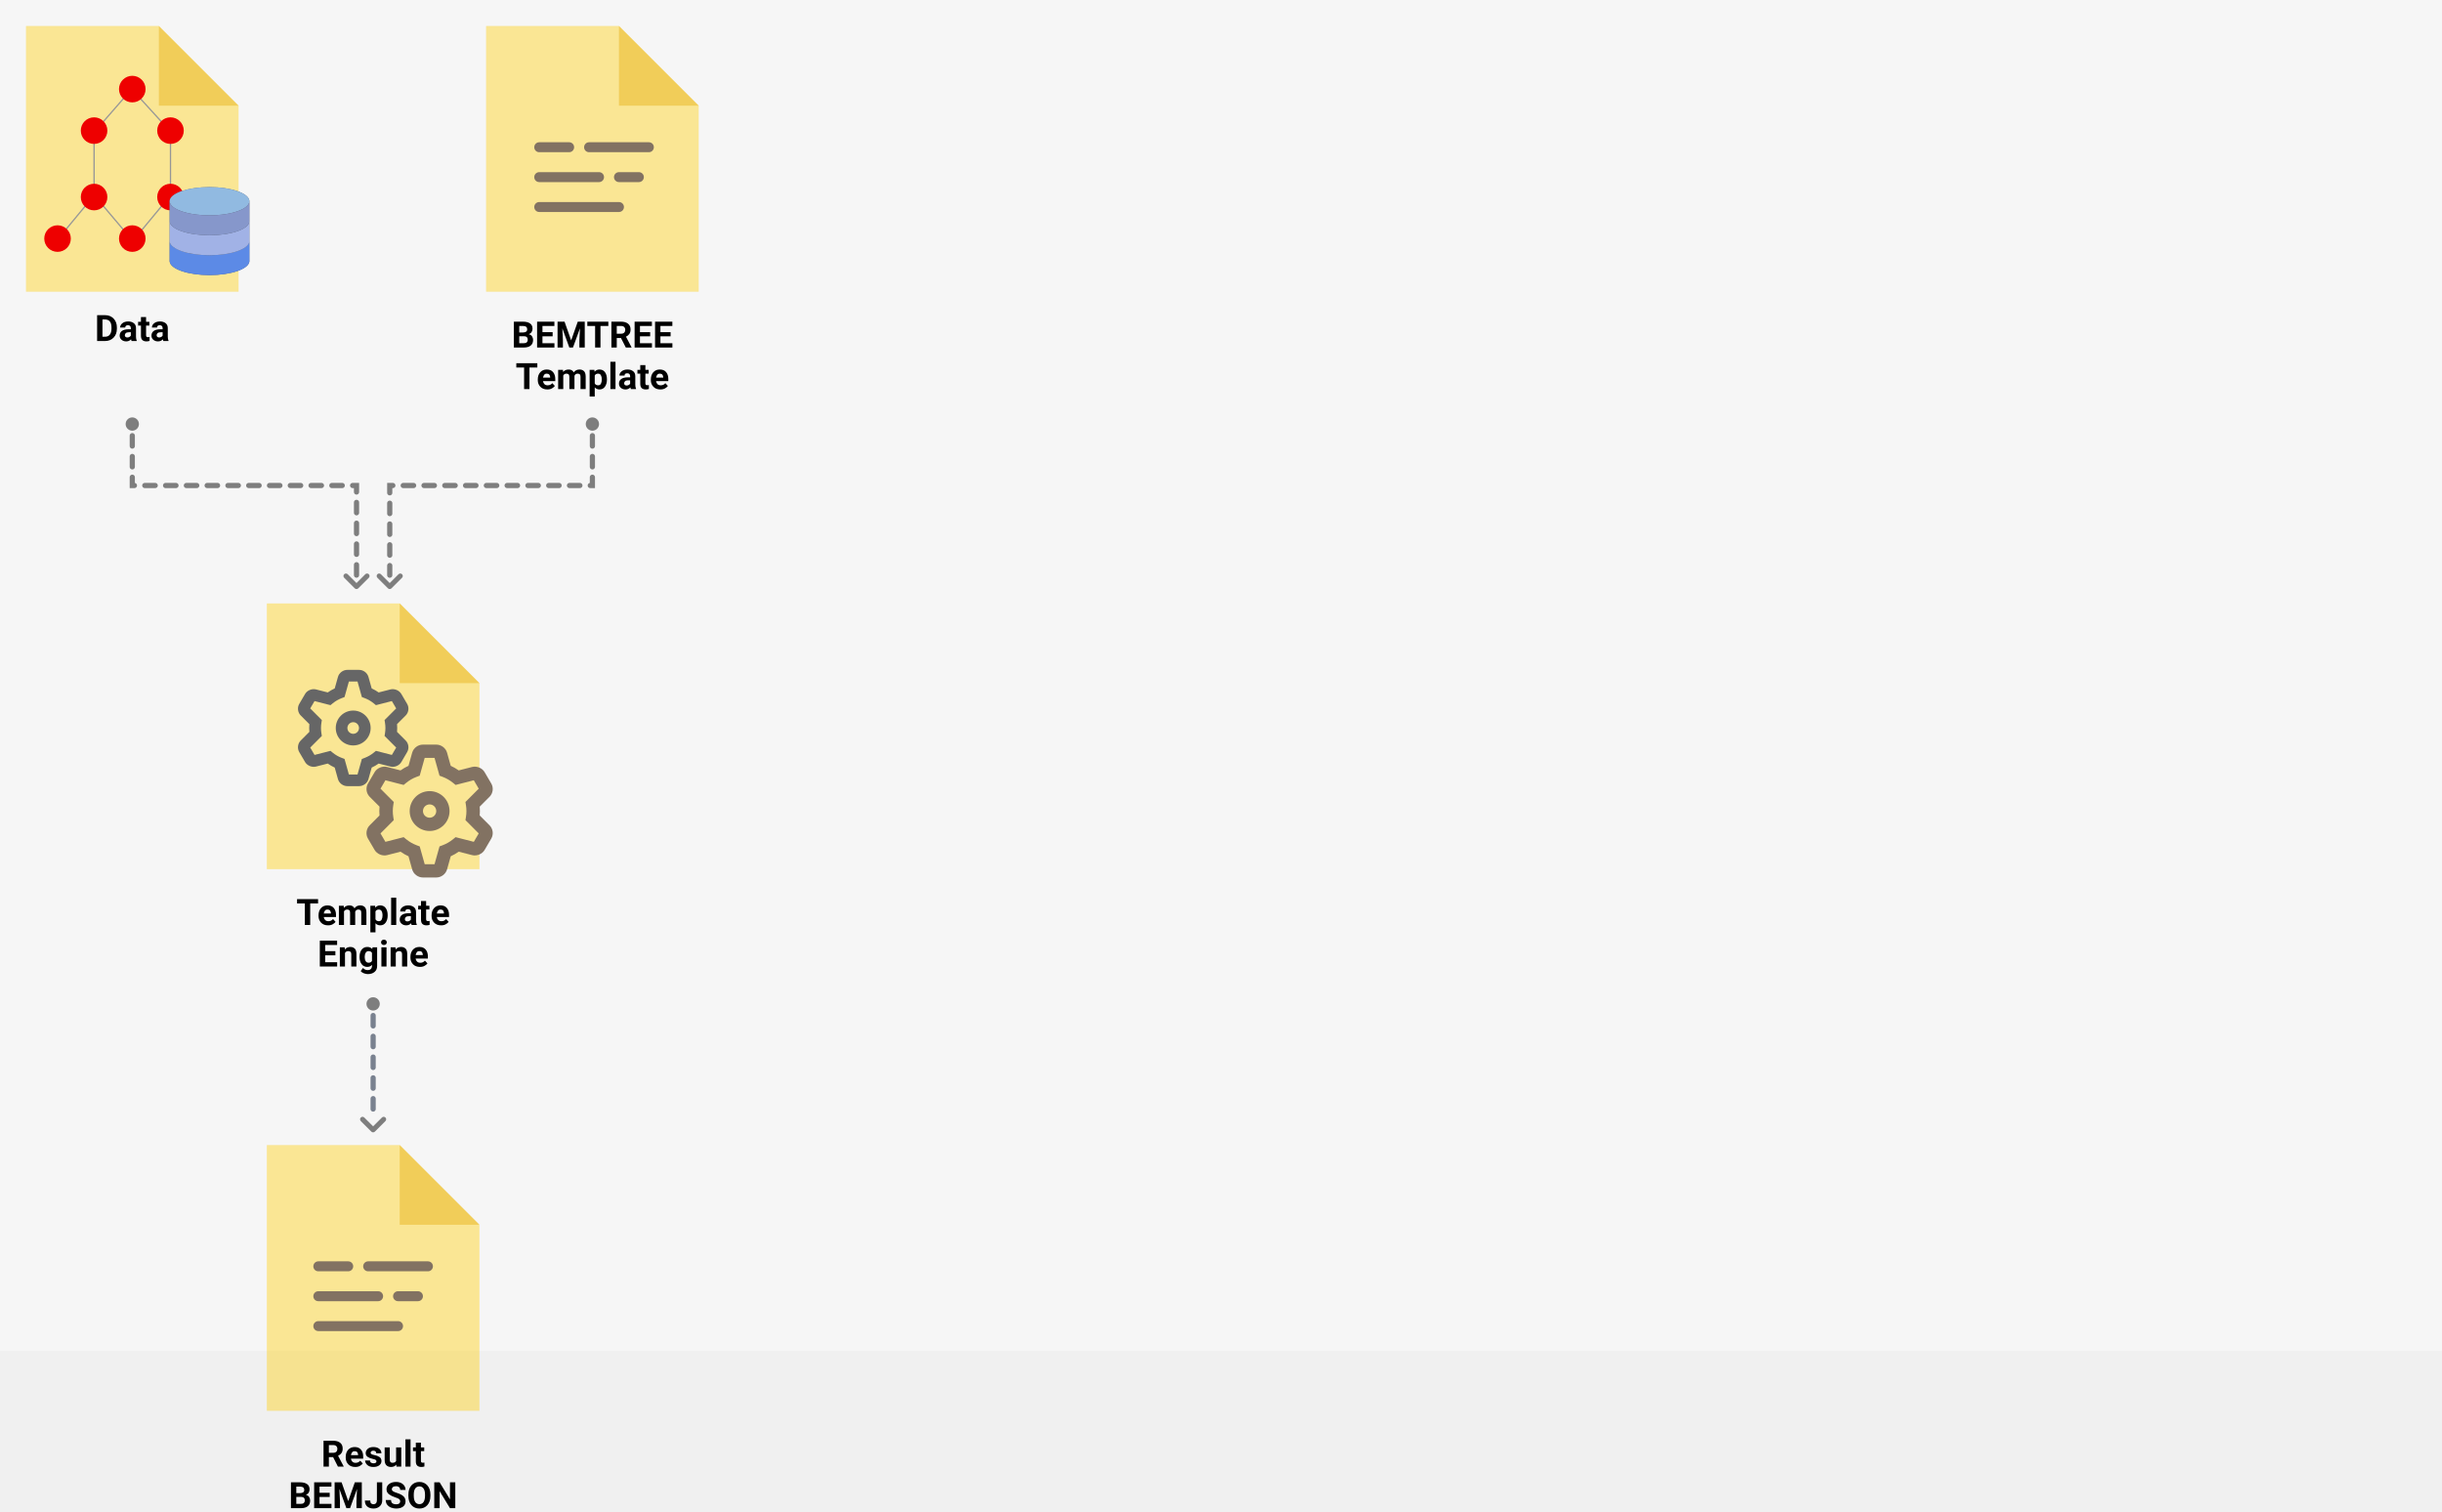
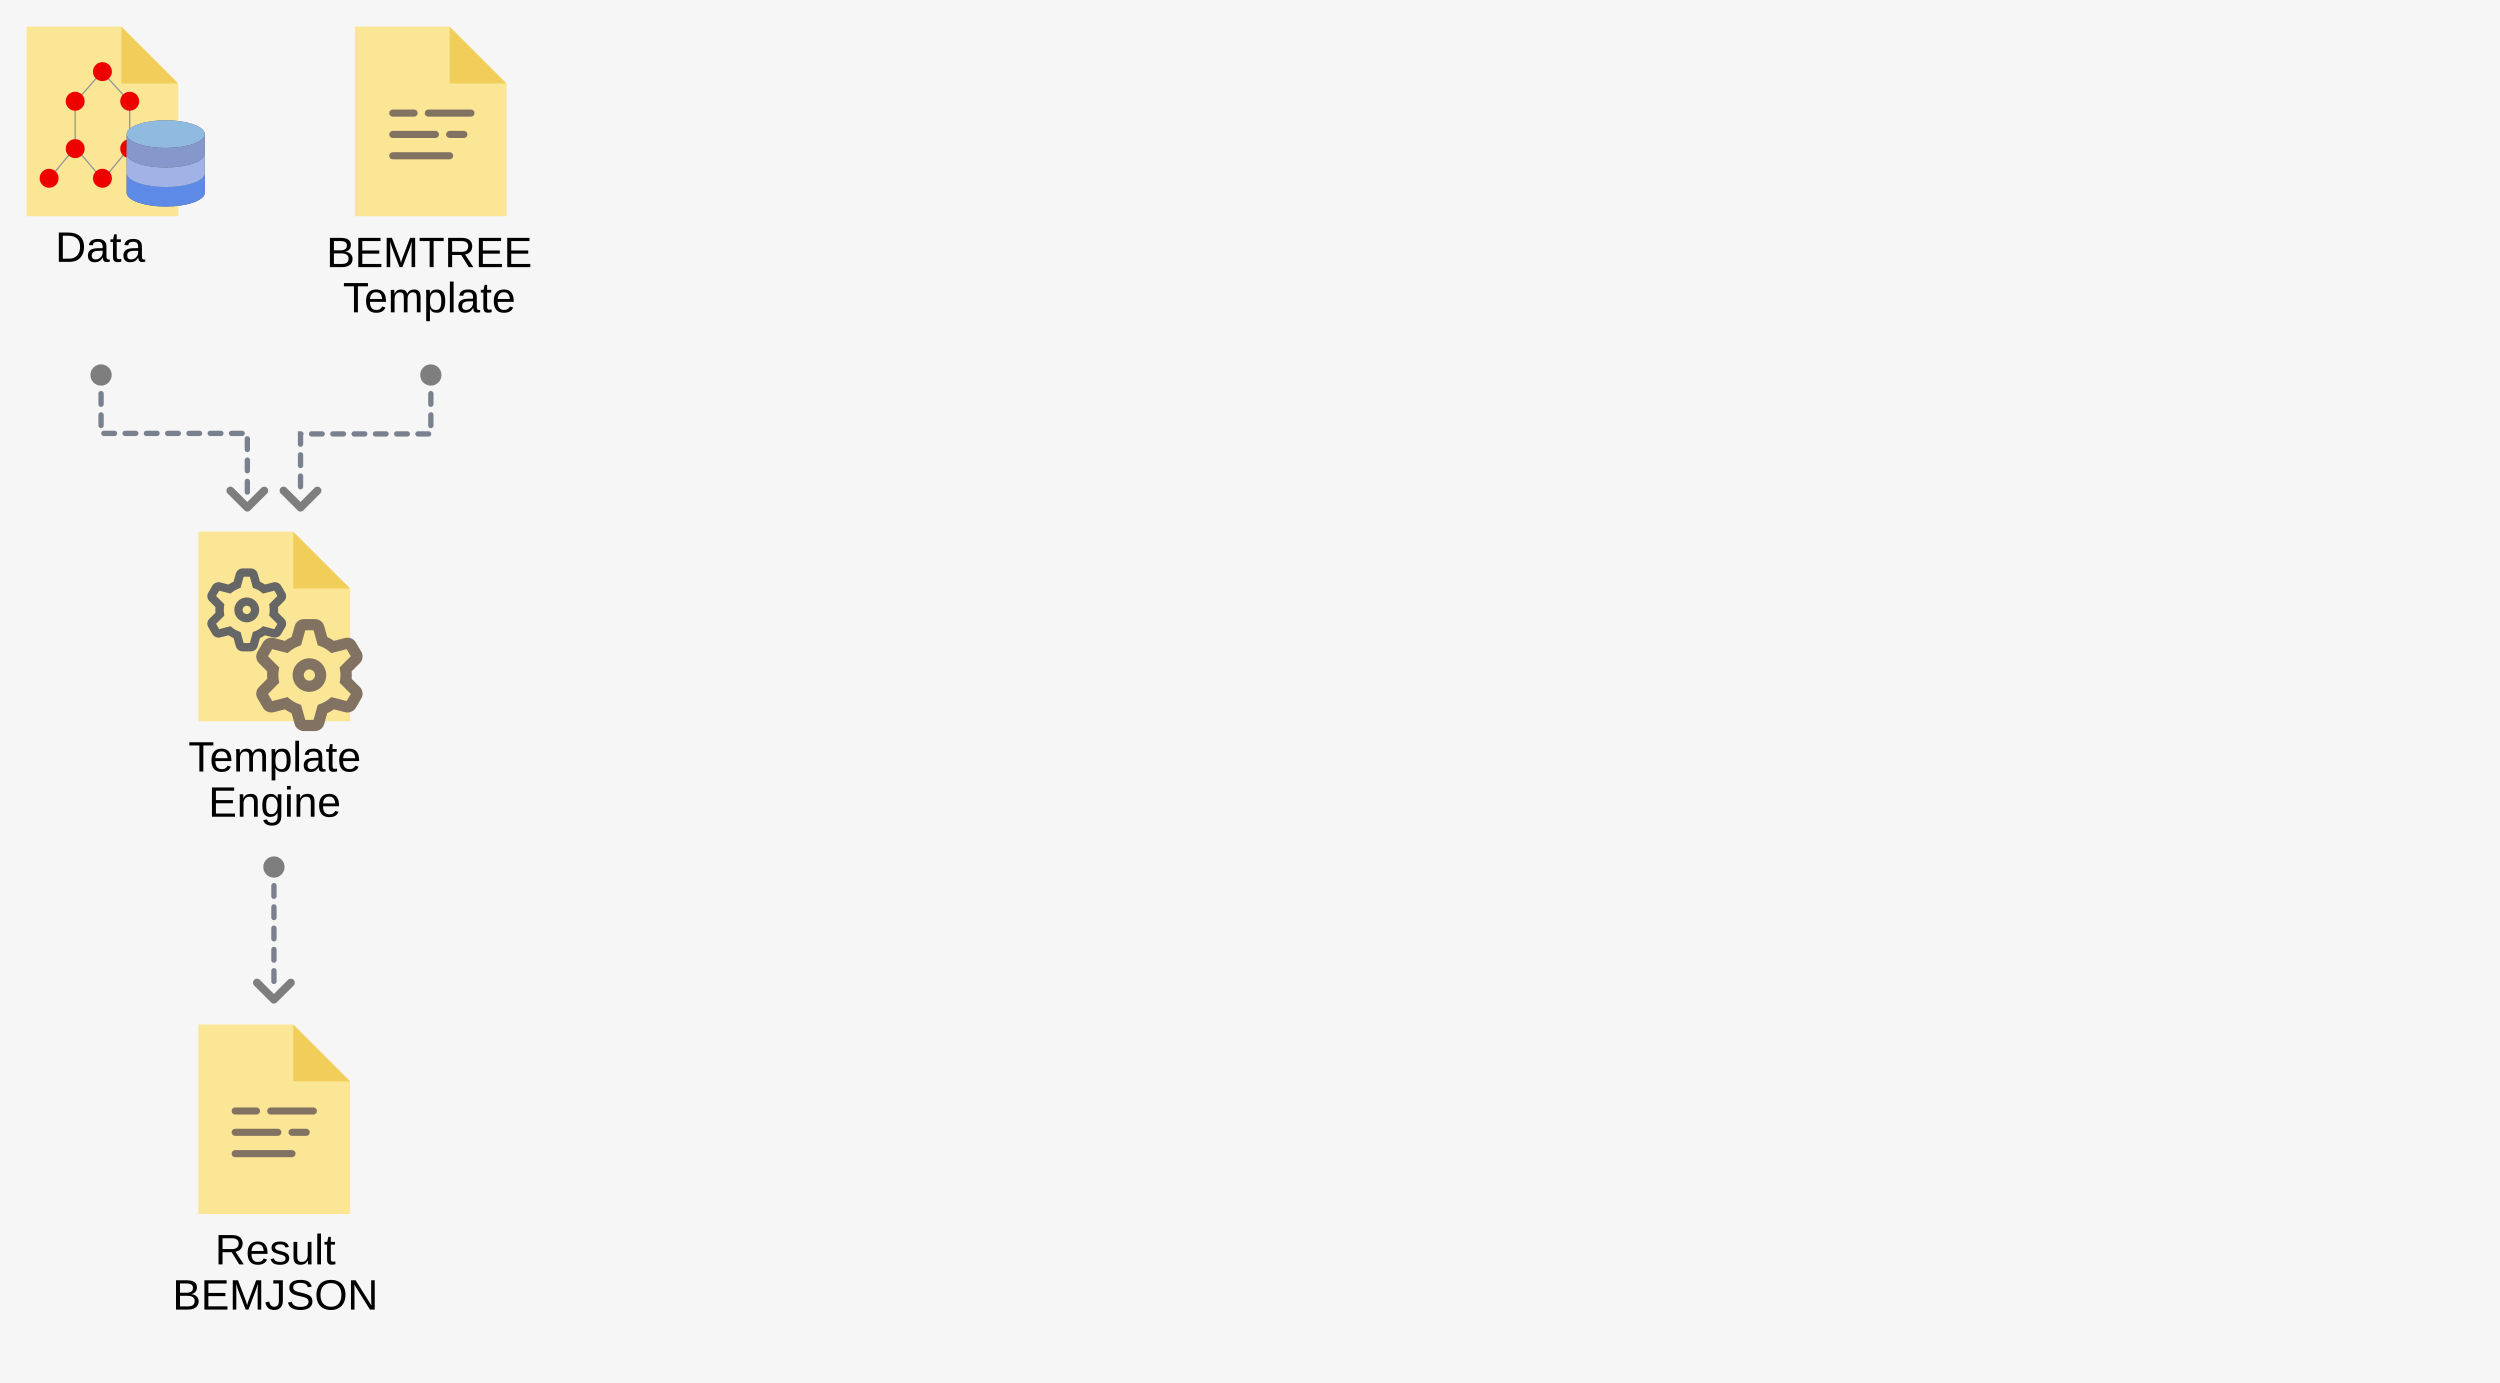
- <svg xmlns="http://www.w3.org/2000/svg" width="940px" height="582px" viewBox="0 0 940 582" version="1.1">
+ <svg xmlns="http://www.w3.org/2000/svg" width="940px" height="520px" viewBox="0 0 940 520" version="1.1">
  <defs />
  <g id="Page-1" stroke="none" stroke-width="1" fill="none" fill-rule="evenodd">
    <g id="bemtree">
      <rect id="Rectangle-231" fill="#FFFFFF" opacity="0.4" x="0" y="0" width="940" height="520" />
      <g id="Group-3" transform="translate(10, 10)">
-         <g id="Group-2" transform="translate(38.36317, 150.6803)">
-           <g id="Group" transform="translate(46.99488, 33.24808) scale(-1, 1) rotate(90) translate(-46.99488, -33.24808) translate(13.7468, -13.7468)">
-             <path d="M65.801,88.189 L61.728,84.116 C61.353,83.745 60.748,83.746 60.374,84.118 C60.194,84.297 60.092,84.541 60.091,84.795 C60.091,85.049 60.192,85.293 60.371,85.473 L63.765,88.865 L60.371,92.258 C60,92.634 60.002,93.238 60.374,93.613 C60.751,93.99 61.355,93.988 61.728,93.614 L65.801,89.542 C65.98,89.363 66.08,89.12 66.079,88.868 C66.082,88.611 65.981,88.368 65.801,88.189 Z" id="Shape" fill="#7E7E7E" fill-rule="nonzero" />
-             <polyline id="Shape" stroke="#7E7E7E" stroke-width="2" stroke-linecap="round" stroke-dasharray="4,4" points="7.033 2.558 26.215 2.558 26.215 88.875 60.742 88.875" />
-             <circle id="Oval" fill="#7E7E7E" fill-rule="nonzero" cx="2.558" cy="2.558" r="2.558" />
+         <g id="setings_cashe_file_icon" transform="translate(53.46973, 374.4846)">
+           <polygon id="Rectangle-231" fill="#FFCC00" opacity="0.4" points="46.782 0.721 11.137 0.721 11.137 72.012 68.17 72.012 68.17 22.108" />
+           <polygon id="Rectangle-232" fill="#E4A800" opacity="0.4" points="46.782 0.721 46.782 22.108 68.17 22.108" />
+           <text id="Result-BEMJSON" font-family="ArialMT, Arial" font-size="16" font-weight="normal" fill="#000000">
+             <tspan x="17.392" y="90.918">Result </tspan>
+             <tspan x="1.396" y="107.918">BEMJSON</tspan>
+           </text>
+           <path d="M23.613,41.267 C23.613,40.529 24.215,39.931 24.944,39.931 L40.996,39.931 C41.732,39.931 42.327,40.524 42.327,41.267 C42.327,42.006 41.726,42.604 40.996,42.604 L24.943,42.604 C24.589,42.604 24.25,42.463 24,42.212 C23.751,41.961 23.611,41.621 23.613,41.267 Z M45,41.267 C45,40.529 45.603,39.931 46.342,39.931 L51.677,39.931 C52.415,39.931 53.014,40.529 53.014,41.267 C53.014,42.006 52.415,42.604 51.677,42.604 L46.343,42.604 C45.987,42.606 45.646,42.466 45.394,42.215 C45.141,41.964 45,41.623 45,41.267 L45,41.267 Z M23.613,33.247 C23.613,32.509 24.211,31.911 24.946,31.911 L32.974,31.911 C33.71,31.911 34.306,32.504 34.306,33.247 C34.306,33.986 33.708,34.584 32.974,34.584 L24.946,34.584 C24.591,34.585 24.252,34.444 24.002,34.193 C23.751,33.942 23.612,33.602 23.613,33.247 Z M36.98,33.247 C36.98,32.509 37.581,31.911 38.31,31.911 L54.363,31.911 C55.098,31.911 55.694,32.504 55.694,33.247 C55.694,33.986 55.092,34.584 54.363,34.584 L38.31,34.584 C37.956,34.584 37.617,34.443 37.367,34.192 C37.117,33.941 36.978,33.601 36.98,33.247 L36.98,33.247 Z M23.613,49.287 C23.613,48.549 24.208,47.951 24.95,47.951 L46.336,47.951 C47.075,47.951 47.673,48.544 47.673,49.287 C47.673,50.026 47.078,50.624 46.336,50.624 L24.95,50.624 C24.211,50.624 23.613,50.031 23.613,49.287 Z" id="Shape" fill="#827262" fill-rule="nonzero" />
+         </g>
+         <g id="Group" transform="translate(93, 340) scale(-1, 1) rotate(90) translate(-93, -340) translate(65, 332)">
+           <path d="M55.352,7.983 C55.352,7.587 55.194,7.207 54.913,6.928 L48.543,0.558 C47.956,-0.023 47.01,-0.021 46.425,0.561 C46.143,0.841 45.984,1.222 45.983,1.619 C45.982,2.017 46.14,2.398 46.421,2.679 L51.728,7.985 L46.421,13.292 C45.841,13.879 45.843,14.825 46.425,15.41 C47.015,16 47.959,15.997 48.543,15.413 L54.913,9.043 C55.192,8.763 55.348,8.384 55.348,7.989 L55.352,7.983 Z" id="Shape" fill="#7E7E7E" fill-rule="nonzero" />
+           <path d="M11,8 L50,8" id="Shape" stroke="#79818F" stroke-width="2" stroke-linecap="round" stroke-dasharray="4,4" />
+           <circle id="Oval" fill="#7E7E7E" fill-rule="nonzero" cx="4" cy="8" r="4" />
+         </g>
+         <g id="Group" transform="translate(57.5, 155) scale(-1, 1) rotate(90) translate(-57.5, -155) translate(29.5, 121.5)">
+           <path d="M55.352,58.983 C55.352,58.587 55.194,58.207 54.913,57.928 L48.543,51.558 C47.956,50.977 47.01,50.979 46.425,51.561 C46.143,51.841 45.984,52.222 45.983,52.619 C45.982,53.017 46.14,53.398 46.421,53.679 L51.728,58.985 L46.421,64.292 C45.841,64.879 45.843,65.825 46.425,66.41 C47.015,67 47.959,66.997 48.543,66.413 L54.913,60.043 C55.192,59.763 55.348,59.384 55.348,58.989 L55.352,58.983 Z" id="Shape" fill="#7E7E7E" fill-rule="nonzero" />
+           <polyline id="Shape" stroke="#79818F" stroke-width="2" stroke-linecap="round" stroke-dasharray="4,4" points="11 4 25.95 4 25.953 59 50 59" />
+           <circle id="Oval" fill="#7E7E7E" fill-rule="nonzero" cx="4" cy="4" r="4" />
+         </g>
+         <g id="Group" transform="translate(125.5, 155) scale(-1, 1) rotate(90) translate(-125.5, -155) translate(97.5, 124.5)">
+           <path d="M55.352,7.983 C55.352,7.587 55.194,7.207 54.913,6.928 L48.543,0.558 C47.956,-0.023 47.01,-0.021 46.425,0.561 C46.143,0.841 45.984,1.222 45.983,1.619 C45.982,2.017 46.14,2.398 46.421,2.679 L51.728,7.985 L46.421,13.292 C45.841,13.879 45.843,14.825 46.425,15.41 C47.015,16 47.959,15.997 48.543,15.413 L54.913,9.043 C55.192,8.763 55.348,8.384 55.348,7.989 L55.352,7.983 Z" id="Shape" fill="#7E7E7E" fill-rule="nonzero" />
+           <polyline id="Shape" stroke="#79818F" stroke-width="2" stroke-linecap="round" stroke-dasharray="4,4" points="11 57 26.15 57 26.154 8 50 8" />
+           <circle id="Oval" fill="#7E7E7E" fill-rule="nonzero" cx="4" cy="57" r="4" />
+         </g>
+         <g id="setings_cashe_file_icon" transform="translate(56.96713, 189.907)">
+           <polygon id="Rectangle-231" fill="#FFCC00" opacity="0.4" points="43.285 0 7.64 0 7.64 71.29 64.672 71.29 64.672 21.387" />
+           <polygon id="Rectangle-232" fill="#E4A800" opacity="0.4" points="43.285 0 43.285 21.387 64.672 21.387" />
+           <text id="Template-Engine" font-family="ArialMT, Arial" font-size="16" font-weight="normal" fill="#000000">
+             <tspan x="3.859" y="90.197">Template </tspan>
+             <tspan x="11.409" y="107.197">Engine</tspan>
+           </text>
+           <g id="map_menu_settings" transform="translate(10.21444, 13.82261)" fill="#666666">
+             <path d="M17.164,31.19 L14.026,31.19 C12.87,31.19 11.809,30.391 11.501,29.291 L10.639,26.212 C9.983,25.912 9.356,25.551 8.765,25.135 L5.62,25.94 C4.525,26.222 3.252,25.692 2.69,24.732 L1.121,22.051 C0.543,21.065 0.714,19.758 1.527,18.945 L3.839,16.627 C3.808,16.285 3.793,15.939 3.793,15.595 C3.793,15.249 3.808,14.905 3.839,14.562 L1.525,12.244 C0.714,11.43 0.543,10.123 1.122,9.136 L2.69,6.456 C3.252,5.497 4.524,4.97 5.619,5.249 L8.765,6.055 C9.356,5.638 9.983,5.278 10.639,4.977 L11.501,1.899 C11.809,0.798 12.871,0 14.026,0 L17.164,0 C18.319,0 19.38,0.798 19.689,1.899 L20.551,4.977 C21.207,5.278 21.834,5.638 22.425,6.055 L25.57,5.249 C26.666,4.969 27.938,5.497 28.499,6.457 L30.069,9.138 C30.647,10.125 30.476,11.432 29.663,12.245 L27.351,14.562 C27.381,14.905 27.397,15.249 27.397,15.595 C27.397,15.939 27.381,16.285 27.351,16.627 L29.664,18.945 C30.476,19.759 30.647,21.066 30.068,22.053 L28.499,24.733 C27.937,25.692 26.667,26.222 25.57,25.94 L22.425,25.135 C21.834,25.551 21.207,25.912 20.551,26.212 L19.689,29.291 C19.38,30.391 18.318,31.19 17.164,31.19 L17.164,31.19 L17.164,31.19 Z M14.439,28.071 L16.75,28.071 L17.919,23.897 L18.665,23.614 C19.536,23.286 20.345,22.821 21.069,22.231 L21.691,21.724 L25.968,22.82 L27.123,20.846 L24.006,17.72 L24.13,16.945 C24.2,16.503 24.236,16.049 24.236,15.595 C24.236,15.14 24.2,14.686 24.13,14.245 L24.006,13.469 L27.123,10.344 L25.968,8.37 L21.691,9.464 L21.069,8.958 C20.345,8.369 19.536,7.903 18.665,7.574 L17.919,7.293 L16.75,3.119 L14.439,3.119 L13.27,7.293 L12.524,7.574 C11.653,7.903 10.845,8.369 10.12,8.958 L9.498,9.464 L5.222,8.37 L4.066,10.344 L7.183,13.469 L7.06,14.245 C6.99,14.686 6.954,15.14 6.954,15.595 C6.954,16.049 6.99,16.503 7.06,16.945 L7.183,17.72 L4.066,20.846 L5.222,22.82 L9.498,21.724 L10.12,22.231 C10.845,22.821 11.653,23.286 12.524,23.614 L13.27,23.897 L14.439,28.071 L14.439,28.071 Z M15.595,20.273 C13.011,20.273 10.916,18.179 10.916,15.595 C10.916,13.011 13.011,10.916 15.595,10.916 C18.179,10.916 20.273,13.011 20.273,15.595 C20.273,18.179 18.179,20.273 15.595,20.273 L15.595,20.273 L15.595,20.273 Z M17.154,15.595 C17.154,14.734 16.456,14.035 15.595,14.035 C14.734,14.035 14.035,14.734 14.035,15.595 C14.035,16.456 14.734,17.154 15.595,17.154 C16.456,17.154 17.154,16.456 17.154,15.595 L17.154,15.595 Z" id="Shape" />
          </g>
-           <g id="Group" transform="translate(139.3862, 33.24808) scale(-1, 1) rotate(90) translate(-139.3862, -33.24808) translate(106.1381, -9.590793)">
-             <path d="M66.082,5.104 C66.082,4.851 65.981,4.608 65.801,4.43 L61.728,0.357 C61.353,-0.014 60.748,-0.014 60.374,0.359 C60.194,0.538 60.092,0.781 60.091,1.035 C60.091,1.289 60.192,1.533 60.371,1.713 L63.765,5.105 L60.371,8.499 C60,8.874 60.002,9.479 60.374,9.853 C60.751,10.23 61.355,10.228 61.728,9.855 L65.801,5.782 C65.98,5.603 66.08,5.361 66.079,5.108 L66.082,5.104 Z" id="Shape" fill="#7E7E7E" fill-rule="nonzero" />
-             <polyline id="Shape" stroke="#7E7E7E" stroke-width="2" stroke-linecap="round" stroke-dasharray="4,4" points="7.033 83.12 26.215 83.12 26.215 5.115 60.742 5.115" />
-             <circle id="Oval" fill="#7E7E7E" fill-rule="nonzero" cx="2.558" cy="83.12" r="2.558" />
+           <g id="map_menu_settings" transform="translate(29.37375, 32.87305)" fill="#827262">
+             <path d="M22.118,42.105 L17.882,42.105 C16.322,42.105 14.889,41.027 14.473,39.542 L13.309,35.386 C12.424,34.98 11.578,34.494 10.78,33.932 L6.534,35.019 C5.055,35.399 3.338,34.684 2.579,33.387 L0.46,29.768 C-0.32,28.437 -0.089,26.673 1.009,25.575 L4.129,22.446 C4.089,21.984 4.067,21.518 4.067,21.053 C4.067,20.586 4.089,20.121 4.129,19.658 L1.006,16.529 C-0.089,15.431 -0.32,13.666 0.462,12.334 L2.579,8.716 C3.338,7.421 5.054,6.709 6.533,7.086 L10.78,8.174 C11.578,7.612 12.424,7.125 13.309,6.719 L14.473,2.563 C14.889,1.078 16.323,0 17.882,0 L22.118,0 C23.678,0 25.111,1.078 25.527,2.563 L26.691,6.719 C27.576,7.125 28.422,7.612 29.22,8.174 L33.466,7.086 C34.946,6.708 36.663,7.421 37.421,8.717 L39.54,12.336 C40.32,13.668 40.089,15.433 38.991,16.531 L35.871,19.658 C35.911,20.121 35.933,20.586 35.933,21.053 C35.933,21.518 35.911,21.984 35.871,22.446 L38.994,25.576 C40.089,26.675 40.32,28.439 39.539,29.771 L37.421,33.388 C36.662,34.683 34.947,35.399 33.467,35.019 L29.22,33.932 C28.422,34.494 27.576,34.98 26.691,35.386 L25.527,39.542 C25.111,41.027 23.677,42.105 22.118,42.105 L22.118,42.105 L22.118,42.105 Z M18.44,37.895 L21.56,37.895 L23.138,32.26 L24.145,31.879 C25.321,31.436 26.412,30.807 27.391,30.012 L28.23,29.327 L34.004,30.806 L35.563,28.141 L31.355,23.922 L31.522,22.875 C31.617,22.279 31.665,21.666 31.665,21.053 C31.665,20.439 31.617,19.826 31.522,19.231 L31.355,18.183 L35.563,13.964 L34.004,11.299 L28.23,12.777 L27.391,12.093 C26.412,11.298 25.321,10.669 24.145,10.225 L23.138,9.845 L21.56,4.211 L18.44,4.211 L16.862,9.845 L15.855,10.225 C14.679,10.669 13.588,11.298 12.609,12.093 L11.77,12.777 L5.996,11.299 L4.437,13.964 L8.645,18.183 L8.478,19.231 C8.383,19.826 8.335,20.439 8.335,21.053 C8.335,21.666 8.383,22.279 8.478,22.875 L8.645,23.922 L4.437,28.141 L5.996,30.806 L11.77,29.327 L12.609,30.012 C13.588,30.807 14.679,31.436 15.855,31.879 L16.862,32.26 L18.44,37.895 L18.44,37.895 Z M20,27.368 C16.512,27.368 13.684,24.541 13.684,21.053 C13.684,17.565 16.512,14.737 20,14.737 C23.488,14.737 26.316,17.565 26.316,21.053 C26.316,24.541 23.488,27.368 20,27.368 L20,27.368 L20,27.368 Z M22.105,21.053 C22.105,19.89 21.163,18.947 20,18.947 C18.837,18.947 17.895,19.89 17.895,21.053 C17.895,22.215 18.837,23.158 20,23.158 C21.163,23.158 22.105,22.215 22.105,21.053 L22.105,21.053 Z" id="Shape" />
          </g>
        </g>
-         <g id="setings_cashe_file_icon" transform="translate(92.51407, 373.7954)">
-           <polygon id="Rectangle-231" fill="#FFCC00" opacity="0.4" points="51.348 57 0.197 57 0.197 159.302 82.038 159.302 82.038 87.691" />
-           <polygon id="Rectangle-232" fill="#E4A800" opacity="0.4" points="51.348 57 51.348 87.691 82.038 87.691" />
-           <text id="Result-BEMJSON" font-family="Roboto-Bold, Roboto" font-size="14" font-weight="bold" fill="#000000">
-             <tspan x="21.128" y="180.777">Result </tspan>
-             <tspan x="8.591" y="196.777">BEMJSON</tspan>
+         <g id="setings_cashe_file_icon" transform="translate(112.3984, 0)">
+           <polygon id="Rectangle-231" fill="#FFCC00" opacity="0.4" points="46.668 0 11.023 0 11.023 71.29 68.056 71.29 68.056 21.387" />
+           <polygon id="Rectangle-232" fill="#E4A800" opacity="0.4" points="46.668 0 46.668 21.387 68.056 21.387" />
+           <text id="BEMTREE-Template" font-family="ArialMT, Arial" font-size="16" font-weight="normal" fill="#000000">
+             <tspan x="0.34" y="90.45">BEMTREE </tspan>
+             <tspan x="6.551" y="107.45">Template</tspan>
          </text>
-           <path d="M18.1,115.184 C18.1,114.124 18.963,113.266 20.009,113.266 L43.045,113.266 C44.1,113.266 44.954,114.117 44.954,115.184 C44.954,116.244 44.091,117.102 43.045,117.102 L20.008,117.102 C19.5,117.102 19.014,116.9 18.655,116.54 C18.297,116.18 18.097,115.692 18.1,115.184 Z M48.79,115.184 C48.79,114.124 49.655,113.266 50.716,113.266 L58.372,113.266 C59.431,113.266 60.29,114.125 60.29,115.184 C60.29,116.243 59.431,117.102 58.372,117.102 L50.717,117.102 C50.207,117.105 49.717,116.904 49.355,116.544 C48.993,116.184 48.79,115.694 48.79,115.184 L48.79,115.184 Z M18.1,103.675 C18.1,102.615 18.958,101.757 20.012,101.757 L31.532,101.757 C32.588,101.757 33.445,102.609 33.445,103.675 C33.445,104.735 32.586,105.593 31.532,105.593 L20.012,105.593 C19.504,105.594 19.016,105.392 18.657,105.032 C18.298,104.672 18.098,104.183 18.1,103.675 Z M37.281,103.675 C37.281,102.615 38.144,101.757 39.19,101.757 L62.226,101.757 C63.281,101.757 64.136,102.609 64.136,103.675 C64.136,104.735 63.272,105.593 62.226,105.593 L39.189,105.593 C38.682,105.593 38.195,105.391 37.837,105.031 C37.478,104.671 37.278,104.183 37.281,103.675 L37.281,103.675 Z M18.1,126.693 C18.1,125.633 18.953,124.774 20.018,124.774 L50.708,124.774 C51.768,124.774 52.626,125.626 52.626,126.693 C52.626,127.752 51.772,128.611 50.708,128.611 L20.018,128.611 C18.958,128.611 18.1,127.759 18.1,126.693 Z" id="Shape" fill="#827262" fill-rule="nonzero" />
-           <g id="Group" transform="translate(41.11765, 26.30946) scale(-1, 1) rotate(90) translate(-41.11765, -26.30946) translate(14.90281, 21.19437)">
-             <path d="M52.015,5.104 C52.015,4.851 51.914,4.608 51.735,4.43 L47.662,0.357 C47.286,-0.014 46.682,-0.014 46.308,0.359 C46.127,0.538 46.025,0.781 46.025,1.035 C46.024,1.289 46.125,1.533 46.305,1.713 L49.698,5.105 L46.305,8.499 C45.934,8.874 45.935,9.479 46.308,9.853 C46.685,10.23 47.288,10.228 47.662,9.855 L51.735,5.782 C51.913,5.603 52.013,5.361 52.013,5.108 L52.015,5.104 Z" id="Shape" fill="#7E7E7E" fill-rule="nonzero" />
-             <path d="M7.033,5.115 L45.396,5.115" id="Shape" stroke="#79818F" stroke-width="2" stroke-linecap="round" stroke-dasharray="4,4" />
-             <circle id="Oval" fill="#7E7E7E" fill-rule="nonzero" cx="2.558" cy="5.115" r="2.558" />
-           </g>
-         </g>
-         <g id="setings_cashe_file_icon" transform="translate(91.79284, 222.2916)">
-           <polygon id="Rectangle-231" fill="#FFCC00" opacity="0.4" points="52.069 0 0.918 0 0.918 102.302 82.76 102.302 82.76 30.691" />
-           <polygon id="Rectangle-232" fill="#E4A800" opacity="0.4" points="52.069 0 52.069 30.691 82.76 30.691" />
-           <text id="Template-Engine" font-family="Roboto-Bold, Roboto" font-size="14" font-weight="bold" fill="#000000">
-             <tspan x="12.269" y="123.777">Template </tspan>
-             <tspan x="20.424" y="139.777">Engine</tspan>
-           </text>
-           <g id="map_menu_settings" transform="translate(11.78772, 25.57545)" fill="#666666">
-             <path d="M24.63,44.757 L20.127,44.757 C18.469,44.757 16.946,43.611 16.504,42.032 L15.266,37.615 C14.325,37.183 13.426,36.666 12.577,36.069 L8.065,37.224 C6.493,37.628 4.667,36.869 3.86,35.49 L1.608,31.643 C0.779,30.228 1.024,28.352 2.191,27.185 L5.508,23.86 C5.465,23.369 5.443,22.873 5.443,22.379 C5.443,21.883 5.465,21.388 5.508,20.896 L2.189,17.57 C1.024,16.402 0.779,14.527 1.61,13.11 L3.86,9.265 C4.667,7.888 6.492,7.132 8.063,7.533 L12.577,8.688 C13.426,8.091 14.325,7.574 15.266,7.142 L16.504,2.725 C16.946,1.146 18.47,0 20.127,0 L24.63,0 C26.288,0 27.811,1.146 28.253,2.725 L29.491,7.142 C30.432,7.574 31.331,8.091 32.18,8.688 L36.692,7.533 C38.265,7.131 40.091,7.888 40.897,9.266 L43.149,13.113 C43.978,14.529 43.733,16.405 42.566,17.572 L39.249,20.896 C39.292,21.388 39.315,21.883 39.315,22.379 C39.315,22.873 39.292,23.369 39.249,23.86 L42.568,27.187 C43.733,28.355 43.978,30.23 43.148,31.645 L40.897,35.491 C40.09,36.867 38.267,37.628 36.694,37.224 L32.18,36.069 C31.331,36.666 30.432,37.183 29.491,37.615 L28.253,42.032 C27.811,43.611 26.287,44.757 24.63,44.757 L24.63,44.757 L24.63,44.757 Z M20.72,40.281 L24.037,40.281 L25.714,34.292 L26.785,33.887 C28.034,33.416 29.195,32.748 30.235,31.902 L31.127,31.174 L37.264,32.746 L38.922,29.913 L34.449,25.429 L34.626,24.315 C34.727,23.682 34.778,23.031 34.778,22.379 C34.778,21.726 34.727,21.075 34.626,20.442 L34.449,19.328 L38.922,14.844 L37.264,12.011 L31.127,13.582 L30.235,12.854 C29.195,12.009 28.034,11.341 26.785,10.869 L25.714,10.465 L24.037,4.476 L20.72,4.476 L19.043,10.465 L17.972,10.869 C16.723,11.341 15.562,12.009 14.522,12.854 L13.63,13.582 L7.493,12.011 L5.835,14.844 L10.308,19.328 L10.131,20.442 C10.03,21.075 9.979,21.726 9.979,22.379 C9.979,23.031 10.03,23.682 10.131,24.315 L10.308,25.429 L5.835,29.913 L7.493,32.746 L13.63,31.174 L14.522,31.902 C15.562,32.748 16.723,33.416 17.972,33.887 L19.043,34.292 L20.72,40.281 L20.72,40.281 Z M22.379,29.092 C18.671,29.092 15.665,26.086 15.665,22.379 C15.665,18.671 18.671,15.665 22.379,15.665 C26.086,15.665 29.092,18.671 29.092,22.379 C29.092,26.086 26.086,29.092 22.379,29.092 L22.379,29.092 L22.379,29.092 Z M24.616,22.379 C24.616,21.143 23.614,20.141 22.379,20.141 C21.143,20.141 20.141,21.143 20.141,22.379 C20.141,23.614 21.143,24.616 22.379,24.616 C23.614,24.616 24.616,23.614 24.616,22.379 L24.616,22.379 Z" id="Shape" />
-           </g>
-           <g id="map_menu_settings" transform="translate(39.28133, 54.34783)" fill="#827262">
-             <path d="M26.87,51.151 L21.724,51.151 C19.829,51.151 18.088,49.841 17.583,48.037 L16.169,42.988 C15.093,42.495 14.065,41.904 13.095,41.221 L7.938,42.542 C6.141,43.004 4.055,42.136 3.133,40.56 L0.559,36.164 C-0.389,34.546 -0.109,32.403 1.225,31.069 L5.016,27.269 C4.967,26.707 4.941,26.141 4.941,25.575 C4.941,25.009 4.967,24.444 5.016,23.881 L1.223,20.081 C-0.109,18.746 -0.389,16.602 0.562,14.983 L3.133,10.588 C4.055,9.015 6.14,8.151 7.937,8.609 L13.095,9.93 C14.065,9.247 15.093,8.656 16.169,8.162 L17.583,3.114 C18.088,1.309 19.83,0 21.724,0 L26.87,0 C28.765,0 30.505,1.309 31.011,3.114 L32.425,8.162 C33.501,8.656 34.528,9.247 35.498,9.93 L40.655,8.609 C42.453,8.15 44.54,9.015 45.46,10.59 L48.034,14.986 C48.982,16.605 48.702,18.748 47.368,20.082 L43.577,23.881 C43.626,24.444 43.652,25.009 43.652,25.575 C43.652,26.141 43.626,26.707 43.577,27.269 L47.371,31.07 C48.702,32.405 48.982,34.549 48.033,36.166 L45.46,40.561 C44.539,42.134 42.454,43.004 40.657,42.542 L35.498,41.221 C34.528,41.904 33.501,42.495 32.425,42.988 L31.011,48.037 C30.505,49.841 28.763,51.151 26.87,51.151 L26.87,51.151 L26.87,51.151 Z M22.402,46.036 L26.192,46.036 L28.109,39.191 L29.332,38.728 C30.761,38.189 32.087,37.426 33.275,36.459 L34.295,35.628 L41.309,37.425 L43.204,34.187 L38.092,29.061 L38.294,27.789 C38.409,27.065 38.468,26.321 38.468,25.575 C38.468,24.83 38.409,24.086 38.294,23.362 L38.092,22.09 L43.204,16.964 L41.309,13.726 L34.295,15.522 L33.275,14.691 C32.087,13.725 30.761,12.962 29.332,12.422 L28.109,11.96 L26.192,5.115 L22.402,5.115 L20.485,11.96 L19.261,12.422 C17.833,12.962 16.507,13.725 15.318,14.691 L14.298,15.522 L7.285,13.726 L5.39,16.964 L10.502,22.09 L10.3,23.362 C10.184,24.086 10.126,24.83 10.126,25.575 C10.126,26.321 10.184,27.065 10.3,27.789 L10.502,29.061 L5.39,34.187 L7.285,37.425 L14.298,35.628 L15.318,36.459 C16.507,37.426 17.833,38.189 19.261,38.728 L20.485,39.191 L22.402,46.036 L22.402,46.036 Z M24.297,33.248 C20.059,33.248 16.624,29.813 16.624,25.575 C16.624,21.338 20.059,17.903 24.297,17.903 C28.534,17.903 31.969,21.338 31.969,25.575 C31.969,29.813 28.534,33.248 24.297,33.248 L24.297,33.248 L24.297,33.248 Z M26.854,25.575 C26.854,24.163 25.709,23.018 24.297,23.018 C22.884,23.018 21.739,24.163 21.739,25.575 C21.739,26.988 22.884,28.133 24.297,28.133 C25.709,28.133 26.854,26.988 26.854,25.575 L26.854,25.575 Z" id="Shape" />
-           </g>
-         </g>
-         <g id="setings_cashe_file_icon" transform="translate(177.0767, 0)">
-           <polygon id="Rectangle-231" fill="#FFCC00" opacity="0.4" points="51.184 0 0.033 0 0.033 102.302 81.875 102.302 81.875 30.691" />
-           <polygon id="Rectangle-232" fill="#E4A800" opacity="0.4" points="51.184 0 51.184 30.691 81.875 30.691" />
-           <text id="BEMTREE-Template" font-family="Roboto-Bold, Roboto" font-size="14" font-weight="bold" fill="#000000">
-             <tspan x="9.844" y="123.777">BEMTREE </tspan>
-             <tspan x="11.385" y="139.777">Template</tspan>
-           </text>
-           <path d="M18.575,58.184 C18.575,57.124 19.439,56.266 20.485,56.266 L43.521,56.266 C44.576,56.266 45.43,57.117 45.43,58.184 C45.43,59.244 44.567,60.102 43.521,60.102 L20.484,60.102 C19.976,60.102 19.489,59.9 19.131,59.54 C18.773,59.18 18.573,58.692 18.575,58.184 Z M49.265,58.184 C49.265,57.124 50.13,56.266 51.192,56.266 L58.847,56.266 C59.907,56.266 60.765,57.125 60.765,58.184 C60.765,59.243 59.907,60.102 58.847,60.102 L51.193,60.102 C50.683,60.105 50.192,59.904 49.831,59.544 C49.469,59.184 49.265,58.694 49.265,58.184 L49.265,58.184 Z M18.575,46.675 C18.575,45.615 19.434,44.757 20.488,44.757 L32.008,44.757 C33.064,44.757 33.92,45.609 33.92,46.675 C33.92,47.735 33.062,48.593 32.008,48.593 L20.488,48.593 C19.979,48.594 19.492,48.392 19.133,48.032 C18.774,47.672 18.573,47.183 18.575,46.675 Z M37.757,46.675 C37.757,45.615 38.62,44.757 39.666,44.757 L62.702,44.757 C63.757,44.757 64.611,45.609 64.611,46.675 C64.611,47.735 63.748,48.593 62.702,48.593 L39.665,48.593 C39.157,48.593 38.67,48.391 38.312,48.031 C37.954,47.671 37.754,47.183 37.757,46.675 L37.757,46.675 Z M18.575,69.693 C18.575,68.633 19.429,67.774 20.494,67.774 L51.183,67.774 C52.243,67.774 53.102,68.626 53.102,69.693 C53.102,70.752 52.248,71.611 51.183,71.611 L20.494,71.611 C19.434,71.611 18.575,70.759 18.575,69.693 Z" id="Shape" fill="#827262" fill-rule="nonzero" />
+           <path d="M23.945,40.546 C23.945,39.808 24.546,39.21 25.275,39.21 L41.328,39.21 C42.063,39.21 42.659,39.803 42.659,40.546 C42.659,41.285 42.057,41.883 41.328,41.883 L25.275,41.883 C24.921,41.883 24.581,41.742 24.332,41.491 C24.082,41.24 23.943,40.9 23.945,40.546 Z M45.331,40.546 C45.331,39.808 45.934,39.21 46.674,39.21 L52.009,39.21 C52.747,39.21 53.345,39.808 53.345,40.546 C53.345,41.284 52.747,41.883 52.009,41.883 L46.675,41.883 C46.319,41.885 45.977,41.745 45.725,41.494 C45.473,41.243 45.331,40.902 45.331,40.546 L45.331,40.546 Z M23.945,32.526 C23.945,31.788 24.543,31.19 25.277,31.19 L33.305,31.19 C34.041,31.19 34.638,31.783 34.638,32.526 C34.638,33.265 34.04,33.863 33.305,33.863 L25.277,33.863 C24.923,33.863 24.583,33.722 24.333,33.472 C24.083,33.221 23.943,32.88 23.945,32.526 Z M37.311,32.526 C37.311,31.788 37.913,31.19 38.642,31.19 L54.695,31.19 C55.43,31.19 56.025,31.783 56.025,32.526 C56.025,33.265 55.424,33.863 54.695,33.863 L38.641,33.863 C38.287,33.863 37.948,33.722 37.698,33.471 C37.449,33.22 37.309,32.88 37.311,32.526 L37.311,32.526 Z M23.945,48.566 C23.945,47.828 24.539,47.23 25.281,47.23 L46.668,47.23 C47.406,47.23 48.005,47.823 48.005,48.566 C48.005,49.305 47.41,49.903 46.668,49.903 L25.281,49.903 C24.543,49.903 23.945,49.309 23.945,48.566 Z" id="Shape" fill="#827262" fill-rule="nonzero" />
        </g>
        <g id="setings_cashe_file_icon">
-           <polygon id="Rectangle-231" fill="#FFCC00" opacity="0.4" points="51.151 0 0 0 0 102.302 81.841 102.302 81.841 30.691" />
-           <polygon id="Rectangle-232" fill="#E4A800" opacity="0.4" points="51.151 0 51.151 30.691 81.841 30.691" />
-           <text id="Data" font-family="Roboto-Bold, Roboto" font-size="14" font-weight="bold" fill="#000000">
-             <tspan x="26.491" y="121.277">Data</tspan>
+           <polygon id="Rectangle-231" fill="#FFCC00" opacity="0.4" points="35.645 0 0 0 0 71.29 57.032 71.29 57.032 21.387" />
+           <polygon id="Rectangle-232" fill="#E4A800" opacity="0.4" points="35.645 0 35.645 21.387 57.032 21.387" />
+           <text id="Data" font-family="ArialMT, Arial" font-size="16" font-weight="normal" fill="#000000">
+             <tspan x="10.81" y="88.455">Data</tspan>
          </text>
-           <g id="Group" transform="translate(7.033248, 19.18159)">
-             <path d="M31.33,2.558 L51.151,24.297" id="Line" stroke="#979797" stroke-width="0.5" stroke-linecap="square" />
-             <path d="M48.593,19.821 L48.593,46.675" id="Line" stroke="#979797" stroke-width="0.5" stroke-linecap="square" />
-             <path d="M19.182,19.821 L19.182,46.675" id="Line" stroke="#979797" stroke-width="0.5" stroke-linecap="square" />
-             <path d="M19.182,21.739 L36.445,1.918" id="Line" stroke="#979797" stroke-width="0.5" stroke-linecap="square" />
-             <path d="M3.836,64.578 L19.182,46.036" id="Line" stroke="#979797" stroke-width="0.5" stroke-linecap="square" />
-             <path d="M33.248,64.578 L48.593,46.036" id="Line" stroke="#979797" stroke-width="0.5" stroke-linecap="square" />
-             <path d="M33.887,63.299 L19.821,46.675" id="Line" stroke="#979797" stroke-width="0.5" stroke-linecap="square" />
-             <circle id="Oval" fill="#EE0000" fill-rule="nonzero" cx="48.593" cy="46.675" r="5.115" />
-             <circle id="Oval" fill="#EE0000" fill-rule="nonzero" cx="19.182" cy="46.675" r="5.115" />
-             <circle id="Oval" fill="#EE0000" fill-rule="nonzero" cx="48.593" cy="21.1" r="5.115" />
-             <circle id="Oval" fill="#EE0000" fill-rule="nonzero" cx="19.182" cy="21.1" r="5.115" />
-             <circle id="Oval" fill="#EE0000" fill-rule="nonzero" cx="33.887" cy="5.115" r="5.115" />
-             <circle id="Oval" fill="#EE0000" fill-rule="nonzero" cx="33.887" cy="62.66" r="5.115" />
-             <circle id="Oval" fill="#EE0000" fill-rule="nonzero" cx="5.115" cy="62.66" r="5.115" />
+           <g id="Group" transform="translate(4.901218, 13.36696)">
+             <path d="M21.833,1.782 L35.645,16.931" id="Line" stroke="#979797" stroke-width="0.5" stroke-linecap="square" />
+             <path d="M33.863,13.813 L33.863,32.526" id="Line" stroke="#979797" stroke-width="0.5" stroke-linecap="square" />
+             <path d="M13.367,13.813 L13.367,32.526" id="Line" stroke="#979797" stroke-width="0.5" stroke-linecap="square" />
+             <path d="M13.367,15.149 L25.397,1.337" id="Line" stroke="#979797" stroke-width="0.5" stroke-linecap="square" />
+             <path d="M2.673,45.002 L13.367,32.081" id="Line" stroke="#979797" stroke-width="0.5" stroke-linecap="square" />
+             <path d="M23.169,45.002 L33.863,32.081" id="Line" stroke="#979797" stroke-width="0.5" stroke-linecap="square" />
+             <path d="M23.615,44.111 L13.813,32.526" id="Line" stroke="#979797" stroke-width="0.5" stroke-linecap="square" />
+             <circle id="Oval" fill="#EE0000" fill-rule="nonzero" cx="33.863" cy="32.526" r="3.565" />
+             <circle id="Oval" fill="#EE0000" fill-rule="nonzero" cx="13.367" cy="32.526" r="3.565" />
+             <circle id="Oval" fill="#EE0000" fill-rule="nonzero" cx="33.863" cy="14.704" r="3.565" />
+             <circle id="Oval" fill="#EE0000" fill-rule="nonzero" cx="13.367" cy="14.704" r="3.565" />
+             <circle id="Oval" fill="#EE0000" fill-rule="nonzero" cx="23.615" cy="3.565" r="3.565" />
+             <circle id="Oval" fill="#EE0000" fill-rule="nonzero" cx="23.615" cy="43.665" r="3.565" />
+             <circle id="Oval" fill="#EE0000" fill-rule="nonzero" cx="3.565" cy="43.665" r="3.565" />
          </g>
-           <g id="Group" transform="translate(54.98721, 62.02046)" fill-rule="nonzero">
-             <path d="M30.976,5.115 C30.508,2.262 23.831,0 15.659,0 C7.488,0 0.81,2.262 0.342,5.115 L0.314,5.115 L0.314,28.772 L0.343,28.772 C0.81,31.625 7.488,33.887 15.659,33.887 C23.831,33.887 30.508,31.625 30.976,28.772 L31.004,28.772 L31.004,5.115 L30.976,5.115 Z" id="Shape" fill="#545E73" />
-             <g transform="translate(0, 20.46036)" id="Shape" fill="#5C8AE6">
-               <path d="M15.659,5.754 C7.184,5.754 0.314,3.321 0.314,0.32 L0.314,8.312 L0.343,8.312 C0.81,11.164 7.488,13.427 15.659,13.427 C23.831,13.427 30.508,11.164 30.976,8.312 L31.004,8.312 L31.004,0.32 C31.004,3.321 24.134,5.754 15.659,5.754 Z M0.314,0 L0.314,0.32 C0.314,0.212 0.325,0.106 0.343,0 L0.314,0 Z M30.976,0 C30.993,0.106 31.004,0.212 31.004,0.32 L31.004,0 L30.976,0 Z" />
+           <g id="Group" transform="translate(37.31862, 35.21983)" fill-rule="nonzero">
+             <path d="M29.661,4.898 C29.213,2.166 22.819,0 14.994,0 C7.17,0 0.776,2.166 0.328,4.898 L0.301,4.898 L0.301,27.551 L0.328,27.551 C0.776,30.282 7.17,32.449 14.994,32.449 C22.819,32.449 29.213,30.282 29.661,27.551 L29.688,27.551 L29.688,4.898 L29.661,4.898 Z" id="Shape" fill="#545E73" />
+             <g transform="translate(0, 19.59184)" id="Shape" fill="#5C8AE6">
+               <path d="M14.994,5.51 C6.879,5.51 0.301,3.18 0.301,0.306 L0.301,7.959 L0.328,7.959 C0.776,10.69 7.17,12.857 14.994,12.857 C22.819,12.857 29.213,10.69 29.661,7.959 L29.688,7.959 L29.688,0.306 C29.688,3.18 23.11,5.51 14.994,5.51 Z M0.301,0 L0.301,0.306 C0.301,0.203 0.312,0.102 0.328,0 L0.301,0 Z M29.661,0 C29.677,0.102 29.688,0.203 29.688,0.306 L29.688,0 L29.661,0 Z" />
            </g>
-             <g transform="translate(0, 12.78772)" id="Shape" fill="#A1B2E6">
-               <path d="M15.659,5.754 C7.184,5.754 0.314,3.321 0.314,0.32 L0.314,8.312 L0.343,8.312 C0.81,11.164 7.488,13.427 15.659,13.427 C23.831,13.427 30.508,11.164 30.976,8.312 L31.004,8.312 L31.004,0.32 C31.004,3.321 24.134,5.754 15.659,5.754 Z M0.314,0 L0.314,0.32 C0.314,0.212 0.325,0.106 0.343,0 L0.314,0 Z M30.976,0 C30.993,0.106 31.004,0.212 31.004,0.32 L31.004,0 L30.976,0 Z" />
+             <g transform="translate(0, 12.2449)" id="Shape" fill="#A1B2E6">
+               <path d="M14.994,5.51 C6.879,5.51 0.301,3.18 0.301,0.306 L0.301,7.959 L0.328,7.959 C0.776,10.69 7.17,12.857 14.994,12.857 C22.819,12.857 29.213,10.69 29.661,7.959 L29.688,7.959 L29.688,0.306 C29.688,3.18 23.11,5.51 14.994,5.51 Z M0.301,0 L0.301,0.306 C0.301,0.203 0.312,0.102 0.328,0 L0.301,0 Z M29.661,0 C29.677,0.102 29.688,0.203 29.688,0.306 L29.688,0 L29.661,0 Z" />
            </g>
-             <ellipse id="Oval" fill="#91BAE1" cx="15.659" cy="5.435" rx="15.345" ry="5.435" />
-             <g transform="translate(0, 5.11509)" id="Shape" fill="#8697CB">
-               <path d="M15.659,5.754 C7.184,5.754 0.314,3.321 0.314,0.32 L0.314,8.312 L0.343,8.312 C0.81,11.164 7.488,13.427 15.659,13.427 C23.831,13.427 30.508,11.164 30.976,8.312 L31.004,8.312 L31.004,0.32 C31.004,3.321 24.134,5.754 15.659,5.754 Z M0.314,0 L0.314,0.32 C0.314,0.212 0.325,0.106 0.343,0 L0.314,0 Z M30.976,0 C30.993,0.106 31.004,0.212 31.004,0.32 L31.004,0 L30.976,0 Z" />
+             <ellipse id="Oval" fill="#91BAE1" cx="14.994" cy="5.204" rx="14.694" ry="5.204" />
+             <g transform="translate(0, 4.897959)" id="Shape" fill="#8697CB">
+               <path d="M14.994,5.51 C6.879,5.51 0.301,3.18 0.301,0.306 L0.301,7.959 L0.328,7.959 C0.776,10.69 7.17,12.857 14.994,12.857 C22.819,12.857 29.213,10.69 29.661,7.959 L29.688,7.959 L29.688,0.306 C29.688,3.18 23.11,5.51 14.994,5.51 Z M0.301,0 L0.301,0.306 C0.301,0.203 0.312,0.102 0.328,0 L0.301,0 Z M29.661,0 C29.677,0.102 29.688,0.203 29.688,0.306 L29.688,0 L29.661,0 Z" />
            </g>
          </g>
        </g>
      </g>
    </g>
  </g>
</svg>
